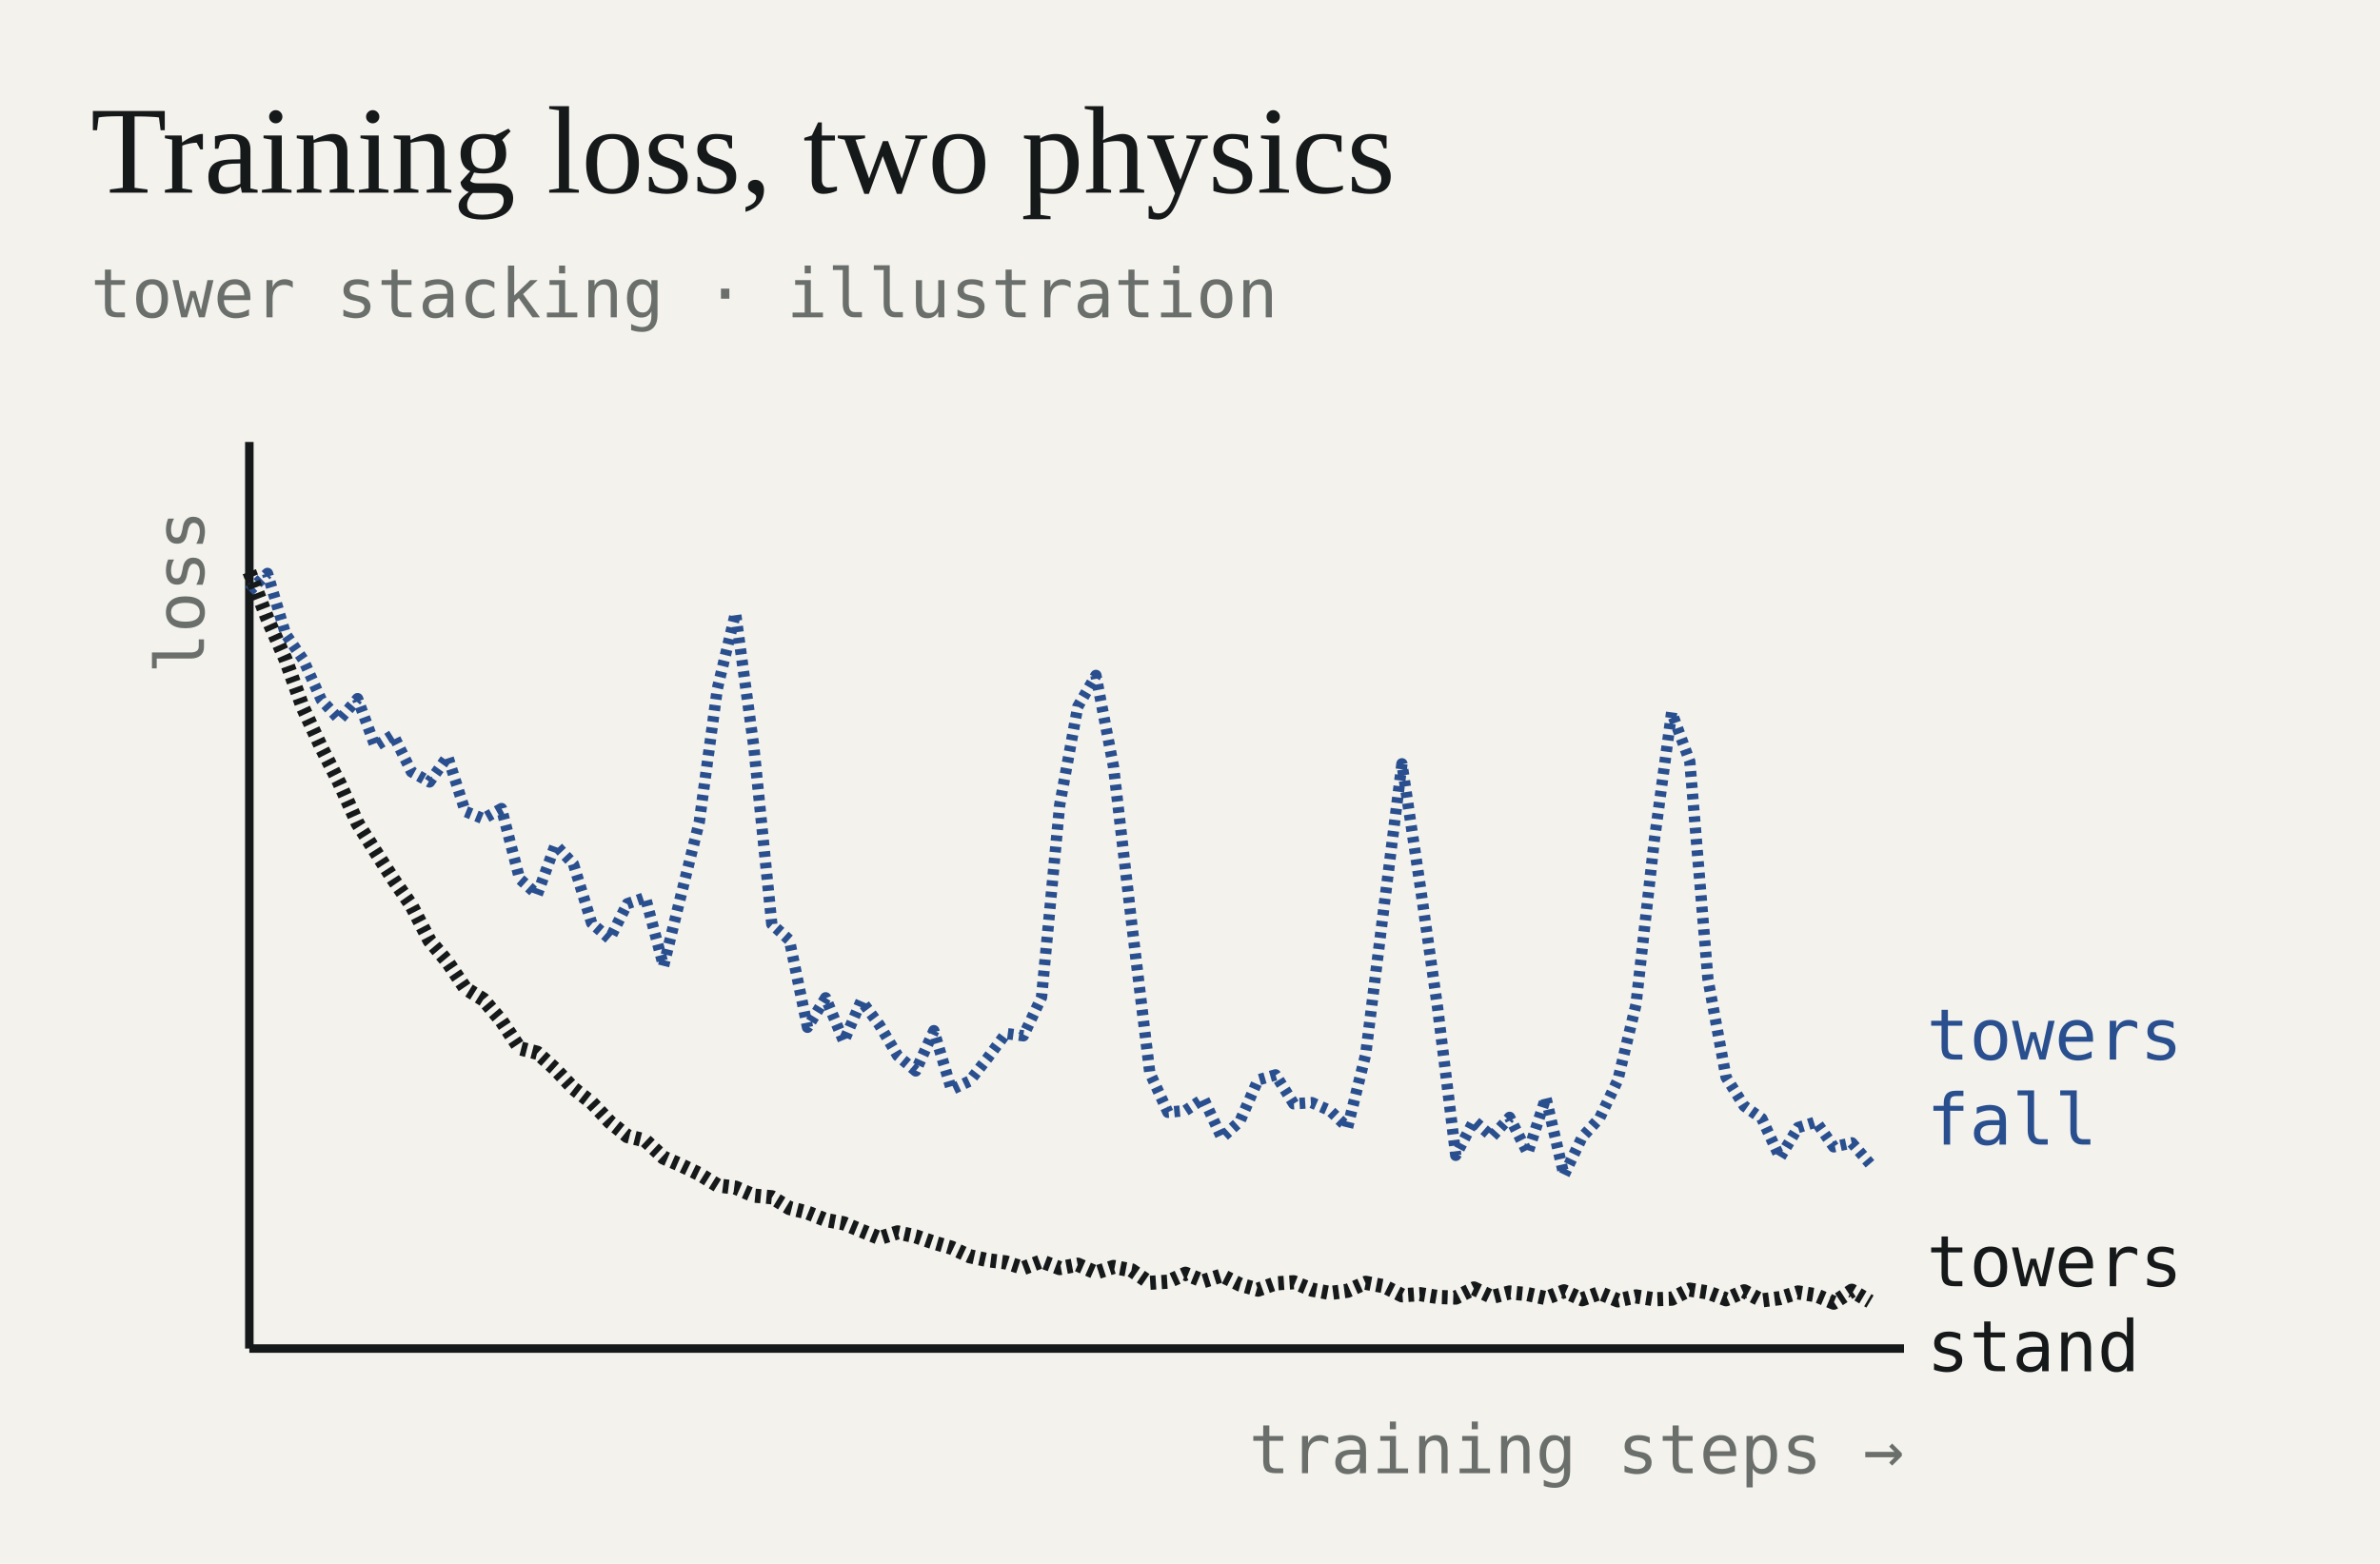
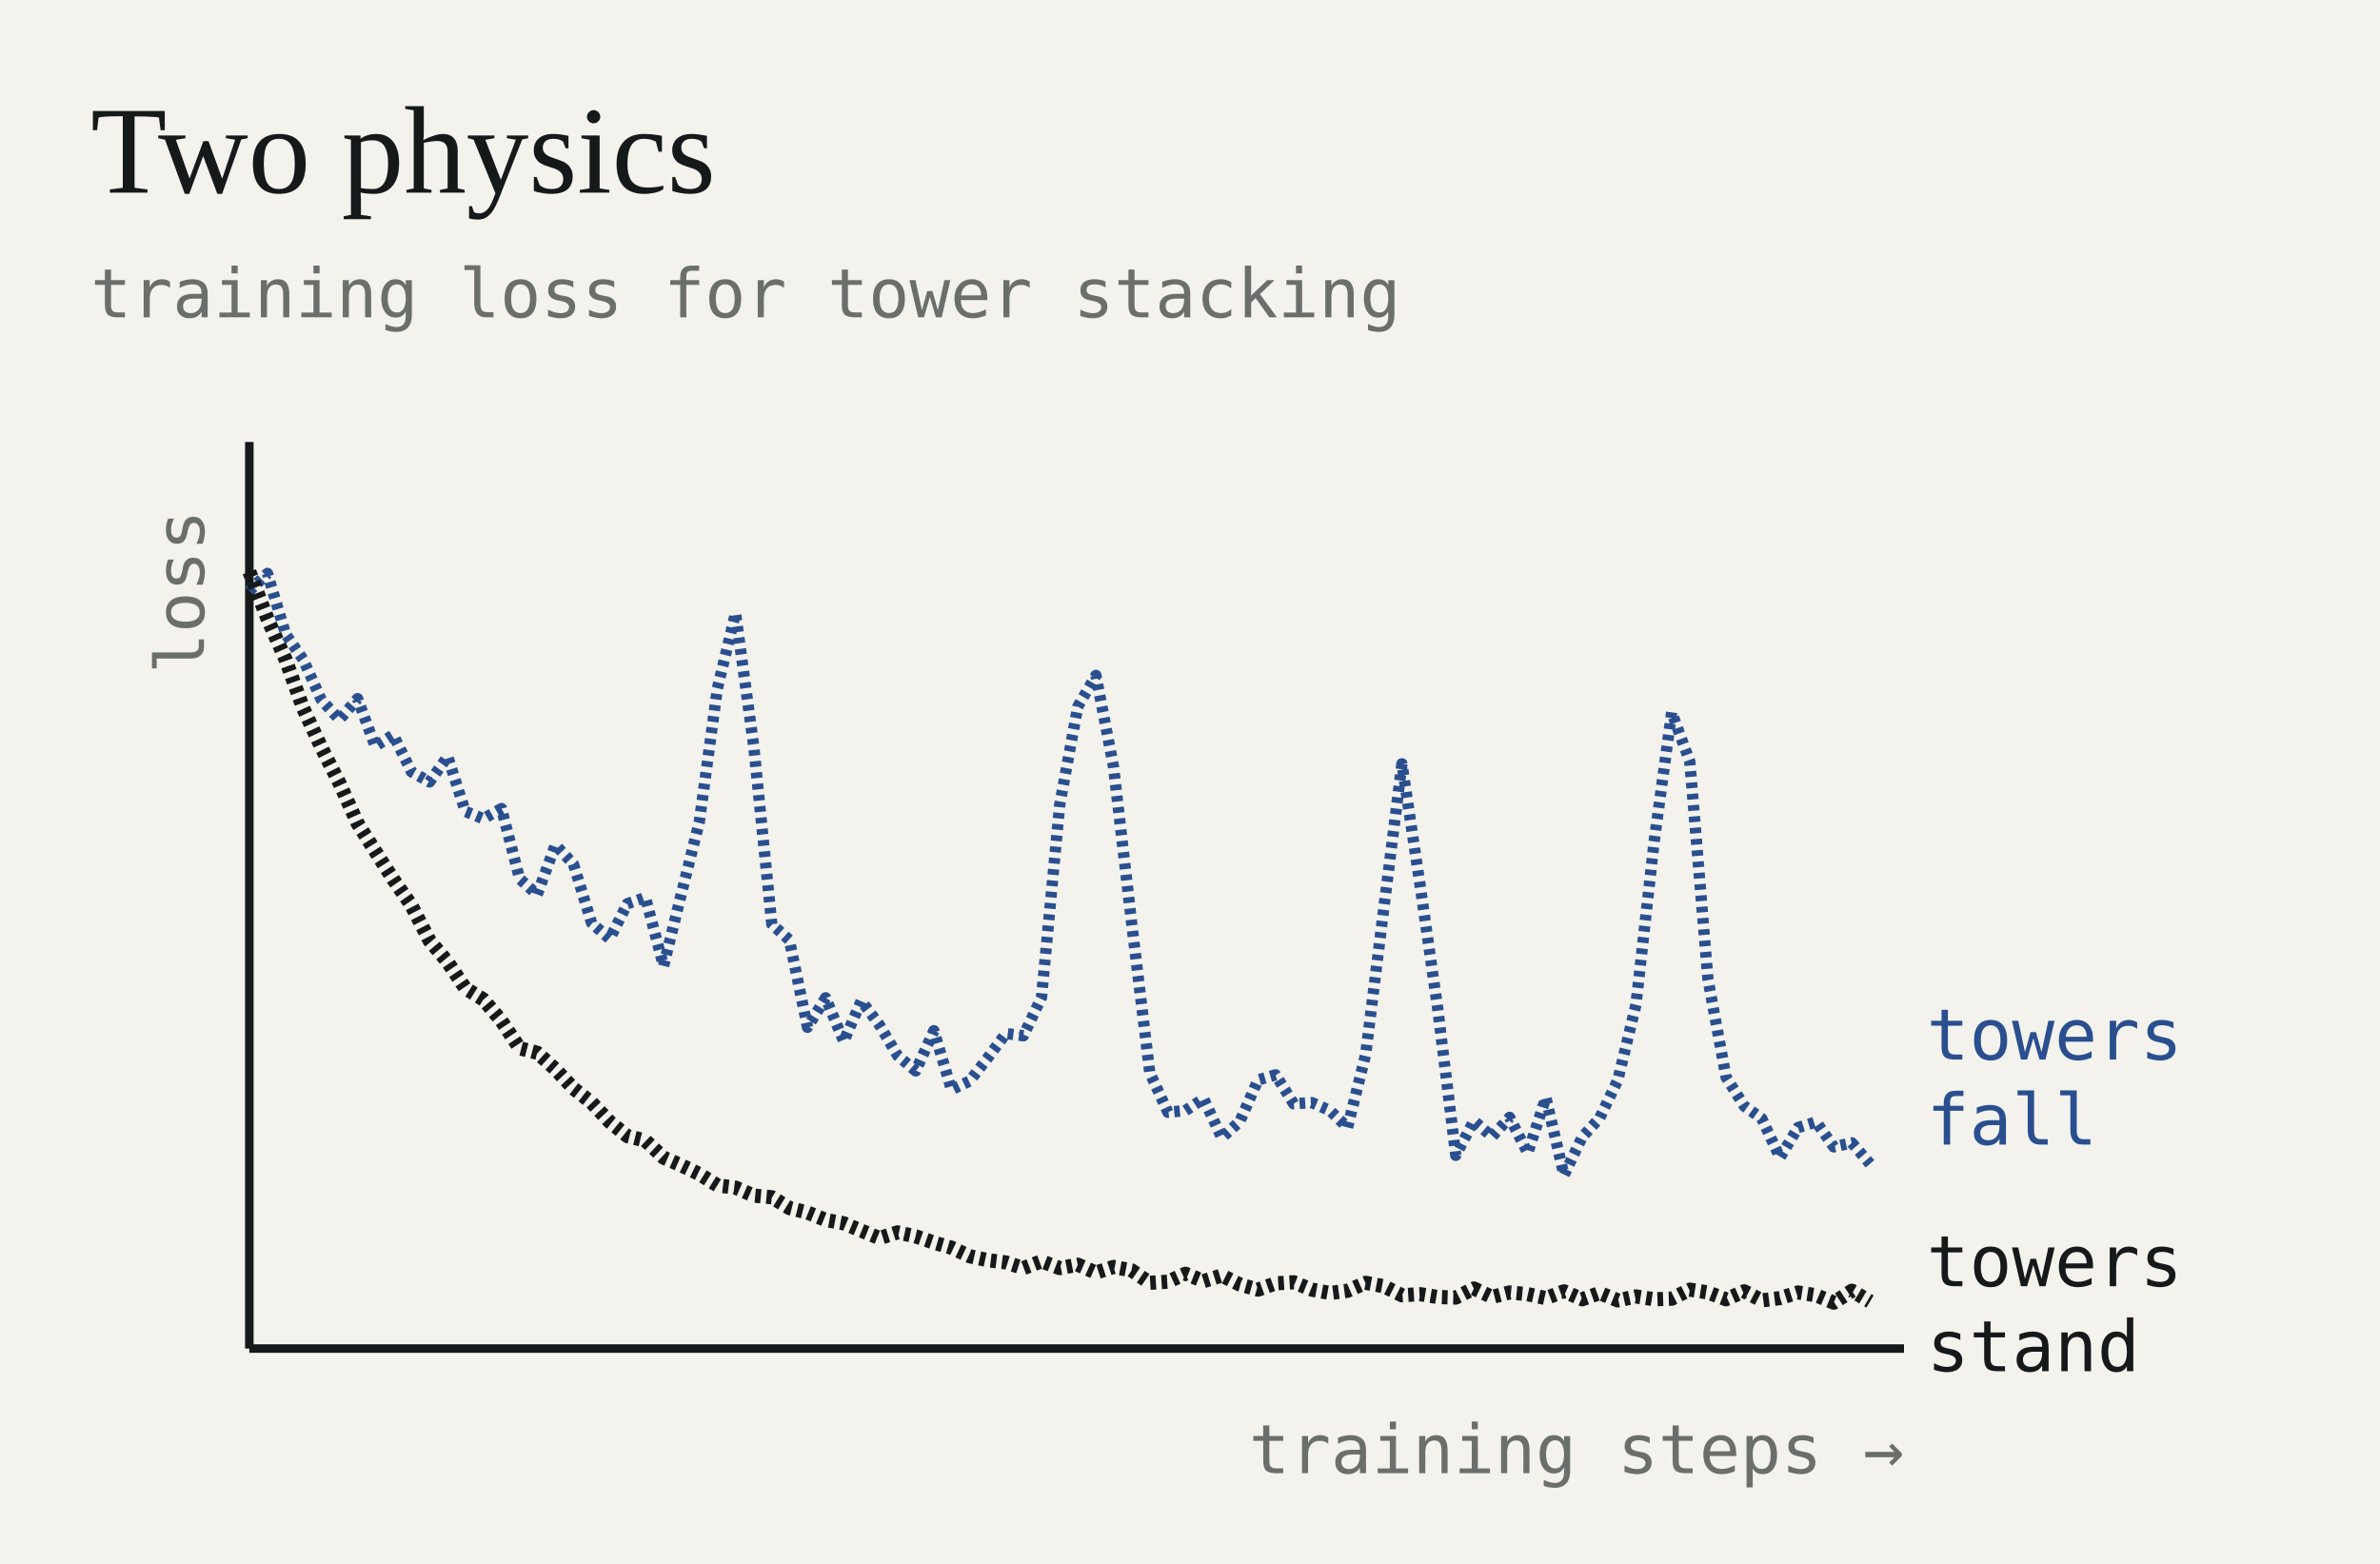
<svg xmlns="http://www.w3.org/2000/svg" viewBox="0 0 420 276" width="420" height="276" role="img" aria-label="Illustration: training loss on the same tower-stacking task. Where towers stand, loss falls smoothly and settles low. Where towers fall at scale, loss falls slower, spikes again and again, and ends higher.">
  <style>
    .t { font: 22px Georgia, "Times New Roman", serif; fill: #16191a; }
    .l { font: 500 12.5px ui-monospace, Menlo, Consolas, monospace; fill: #16191a; }
    .s { font: 12px ui-monospace, Menlo, Consolas, monospace; fill: #6b6f6c; }
    .b { font: 500 12.5px ui-monospace, Menlo, Consolas, monospace; fill: #2a4f8f; }
    .draw { stroke-dasharray: 1; stroke-dashoffset: 0; animation: draw 7s ease-in-out infinite; }
    .late { animation-delay: .3s; }
    @keyframes draw { 0% { stroke-dashoffset: 1; opacity: 1; } 45%, 88% { stroke-dashoffset: 0; opacity: 1; } 98%, 100% { stroke-dashoffset: 0; opacity: 0; } }
    .lab { animation: lab 7s ease-in-out infinite; }
    @keyframes lab { 0%, 40% { opacity: 0; } 48%, 88% { opacity: 1; } 98%, 100% { opacity: 0; } }
    @media (prefers-reduced-motion: reduce) { * { animation: none !important; } }
  </style>
  <rect width="420" height="276" fill="#f3f2ed" />
-   <text x="16" y="34" class="t">Training loss, two physics</text>
-   <text x="16" y="56" class="s">tower stacking · illustration</text>
+   <text x="16" y="34" class="t">Two physics</text>
+   <text x="16" y="56" class="s">training loss for tower stacking</text>
  <line x1="44" y1="238" x2="336" y2="238" stroke="#16191a" stroke-width="1.5" />
  <line x1="44" y1="238" x2="44" y2="78" stroke="#16191a" stroke-width="1.5" />
  <text x="36" y="90" class="s" text-anchor="end" transform="rotate(-90 36 90)">loss</text>
  <text x="336" y="260" class="s" text-anchor="end">training steps →</text>
  <path d="M44.0 104.3 L47.2 101.2 L50.4 111.9 L53.5 116.4 L56.7 123.5 L59.9 127.0 L63.1 123.3 L66.2 131.7 L69.4 129.7 L72.6 136.2 L75.8 138.0 L79.0 133.5 L82.1 143.2 L85.3 144.5 L88.5 142.7 L91.7 155.1 L94.8 157.9 L98.0 149.1 L101.2 152.5 L104.4 162.9 L107.6 165.7 L110.7 159.5 L113.9 158.4 L117.1 170.5 L120.3 157.5 L123.4 145.1 L126.6 121.5 L129.8 108.2 L133.0 131.6 L136.2 163.1 L139.3 165.9 L142.5 181.3 L145.7 176.1 L148.9 183.8 L152.0 176.6 L155.2 180.9 L158.4 186.3 L161.6 189.0 L164.8 181.9 L167.9 192.3 L171.1 190.8 L174.3 186.7 L177.5 182.4 L180.6 182.8 L183.8 176.0 L187.0 142.1 L190.2 124.7 L193.4 119.2 L196.5 135.3 L199.7 162.9 L202.9 189.3 L206.1 196.3 L209.2 196.0 L212.4 193.9 L215.6 200.8 L218.8 197.9 L222.0 190.6 L225.1 189.7 L228.3 194.8 L231.5 194.6 L234.7 196.0 L237.8 199.0 L241.0 186.1 L244.2 160.3 L247.4 134.8 L250.6 156.2 L253.7 177.9 L256.9 203.9 L260.1 197.8 L263.3 200.6 L266.4 197.2 L269.6 203.5 L272.8 193.7 L276.0 207.4 L279.2 200.7 L282.3 197.3 L285.5 190.6 L288.7 177.3 L291.9 148.6 L295.0 125.7 L298.2 134.4 L301.4 172.8 L304.6 190.1 L307.8 195.2 L310.9 197.4 L314.1 204.3 L317.3 199.0 L320.5 198.0 L323.6 202.4 L326.8 201.7 L330.0 205.4" pathLength="1" fill="none" stroke="#2a4f8f" stroke-width="2" stroke-linejoin="round" class="draw late" />
  <path d="M44.0 100.9 L47.2 109.2 L50.4 116.4 L53.5 125.0 L56.7 131.9 L59.9 138.2 L63.1 145.3 L66.2 150.2 L69.4 155.2 L72.6 159.8 L75.8 166.0 L79.0 169.8 L82.1 174.4 L85.3 176.4 L88.5 180.2 L91.7 185.0 L94.8 185.8 L98.0 188.7 L101.2 192.1 L104.4 194.6 L107.6 198.0 L110.7 200.5 L113.9 201.3 L117.1 204.3 L120.3 205.7 L123.4 207.2 L126.6 209.2 L129.8 209.6 L133.0 211.0 L136.2 211.3 L139.3 213.2 L142.5 214.0 L145.7 215.3 L148.9 215.9 L152.0 217.2 L155.2 218.5 L158.4 217.5 L161.6 218.2 L164.8 219.3 L167.9 220.2 L171.1 221.7 L174.3 222.4 L177.5 222.8 L180.6 223.8 L183.8 222.6 L187.0 223.8 L190.2 223.2 L193.4 224.6 L196.5 223.6 L199.7 224.2 L202.9 226.4 L206.1 226.2 L209.2 224.8 L212.4 226.1 L215.6 225.1 L218.8 226.7 L222.0 227.6 L225.1 226.5 L228.3 226.3 L231.5 227.6 L234.7 228.2 L237.8 227.8 L241.0 226.4 L244.2 227.0 L247.4 228.6 L250.6 228.4 L253.7 228.9 L256.9 229.0 L260.1 227.4 L263.3 228.9 L266.4 228.1 L269.6 228.4 L272.8 229.1 L276.0 227.9 L279.2 229.3 L282.3 228.2 L285.5 229.5 L288.7 228.8 L291.9 229.3 L295.0 229.2 L298.2 227.6 L301.4 228.1 L304.6 229.3 L307.8 227.9 L310.9 229.5 L314.1 229.1 L317.3 228.1 L320.5 228.6 L323.6 229.9 L326.8 227.8 L330.0 229.7" pathLength="1" fill="none" stroke="#16191a" stroke-width="2.5" stroke-linejoin="round" class="draw" />
  <g class="lab">
    <text x="340" y="187" class="b">towers</text>
    <text x="340" y="202" class="b">fall</text>
    <text x="340" y="227" class="l">towers</text>
    <text x="340" y="242" class="l">stand</text>
  </g>
</svg>
